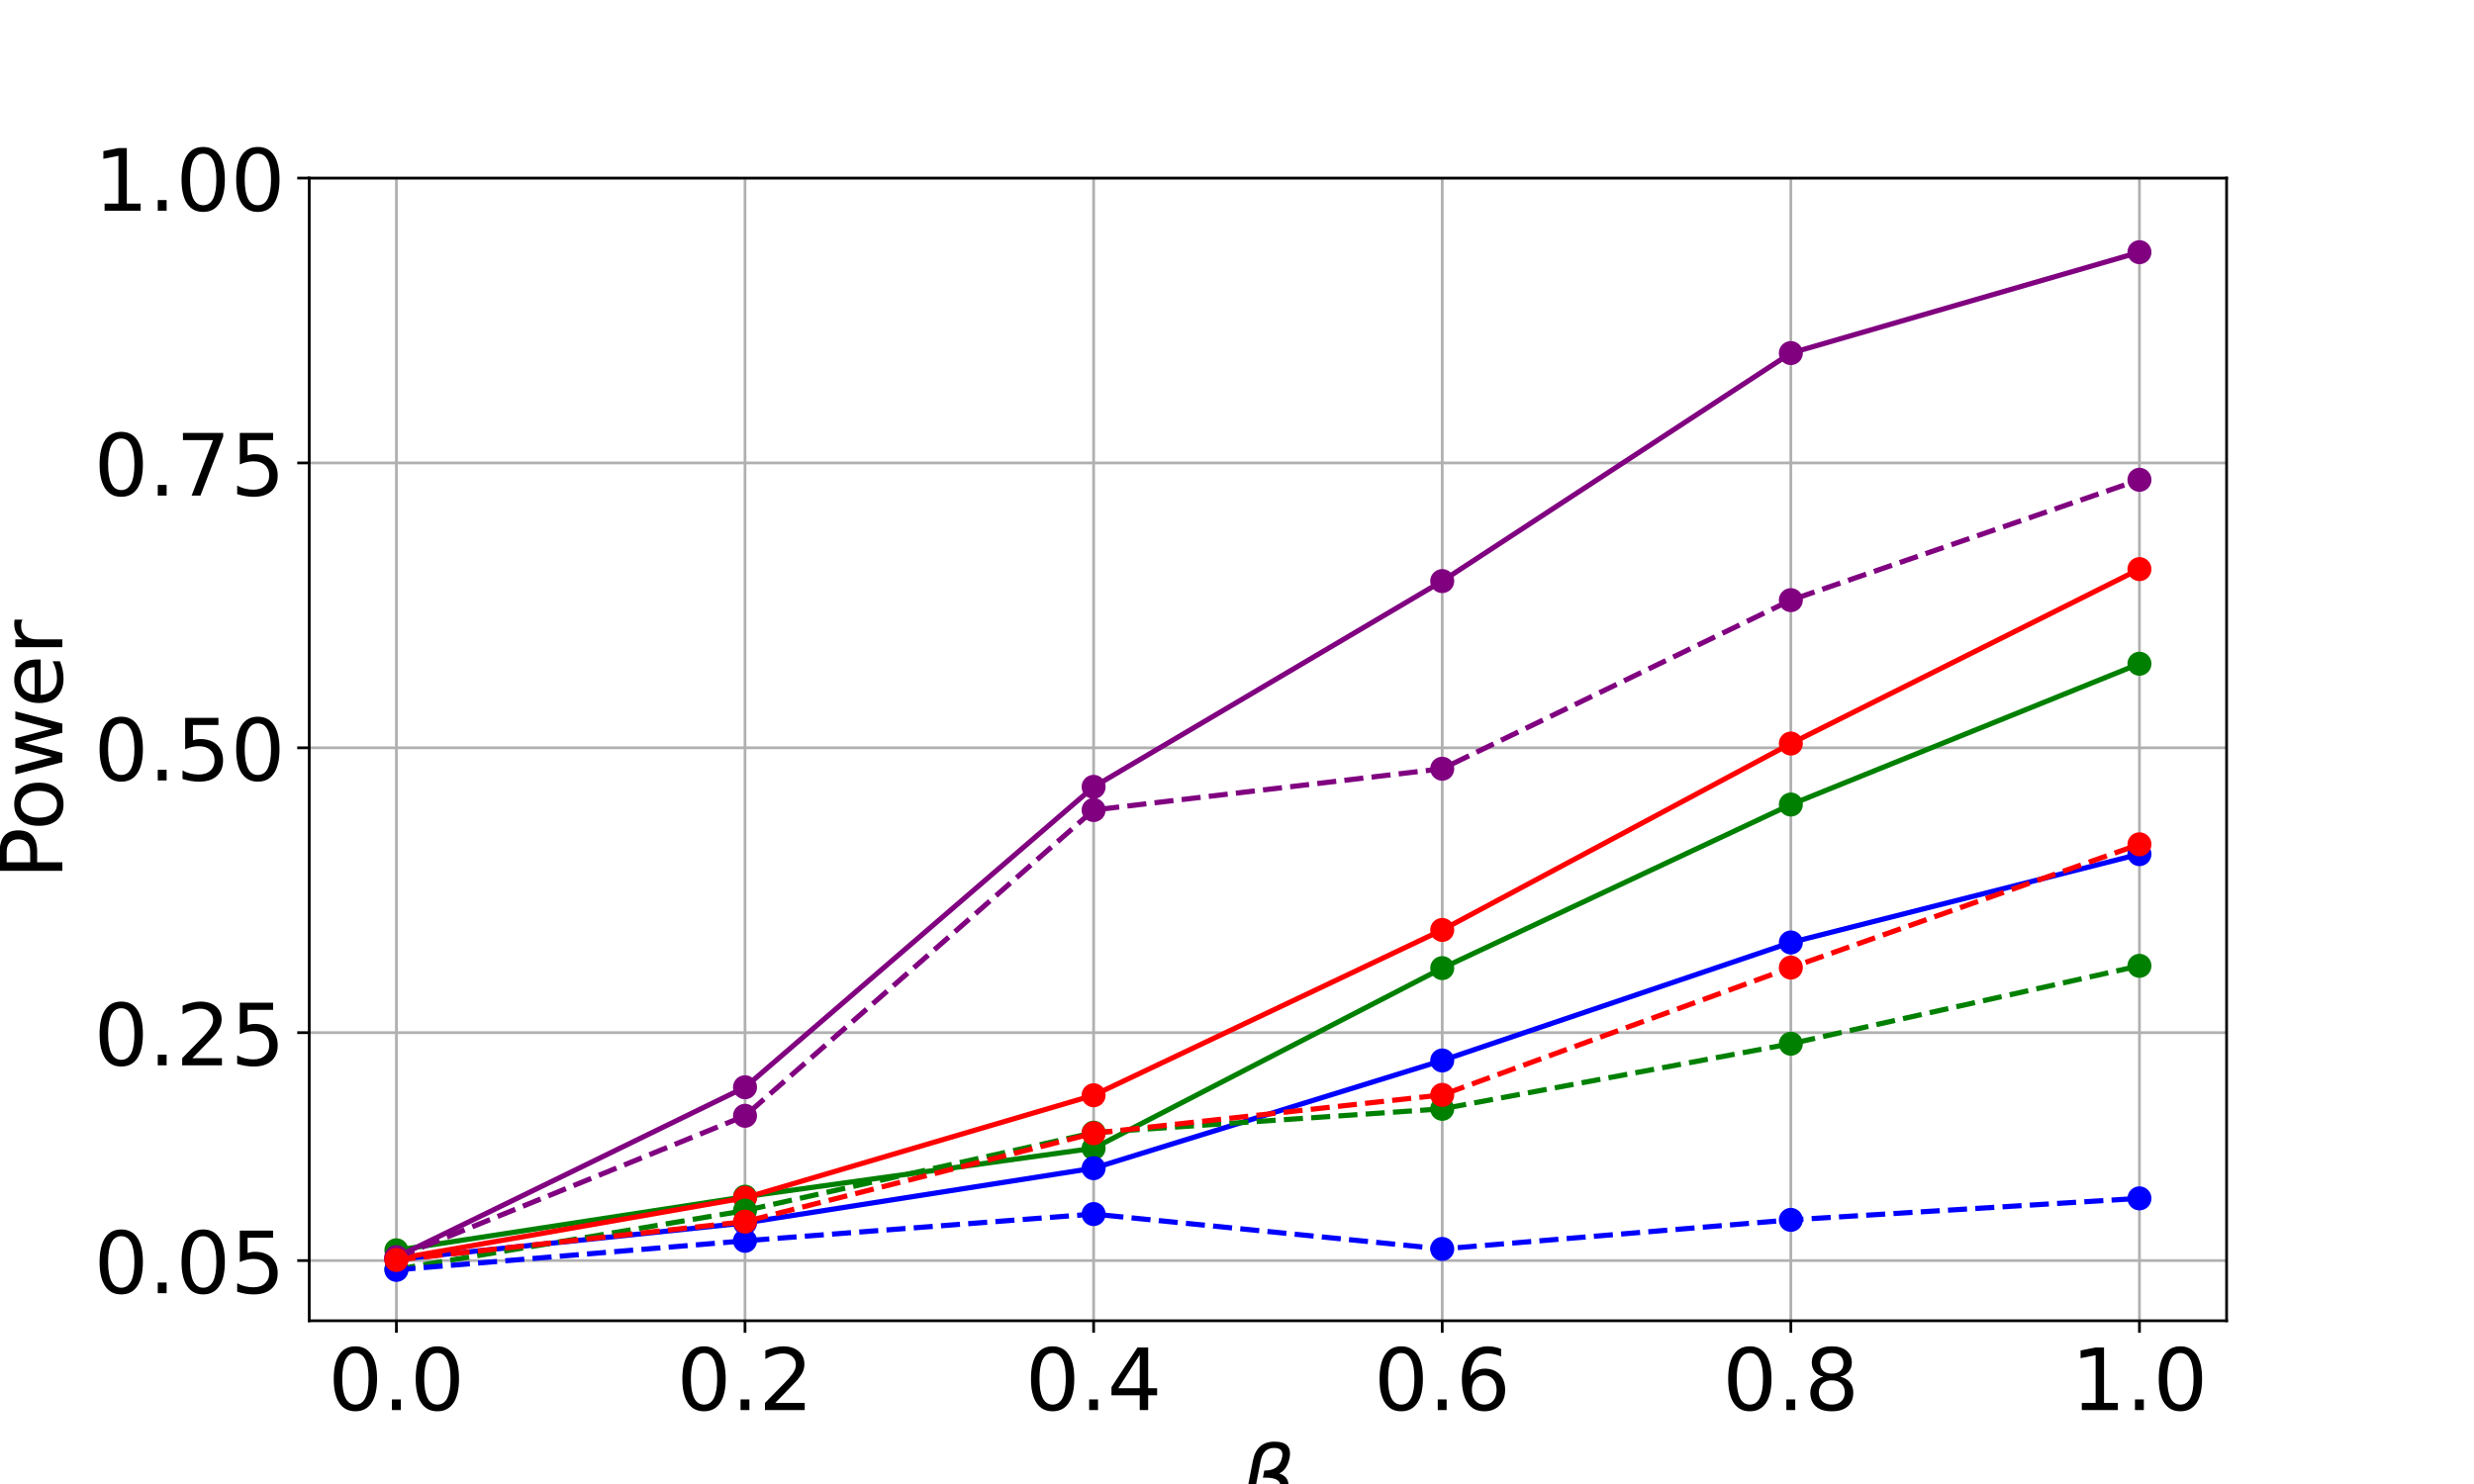
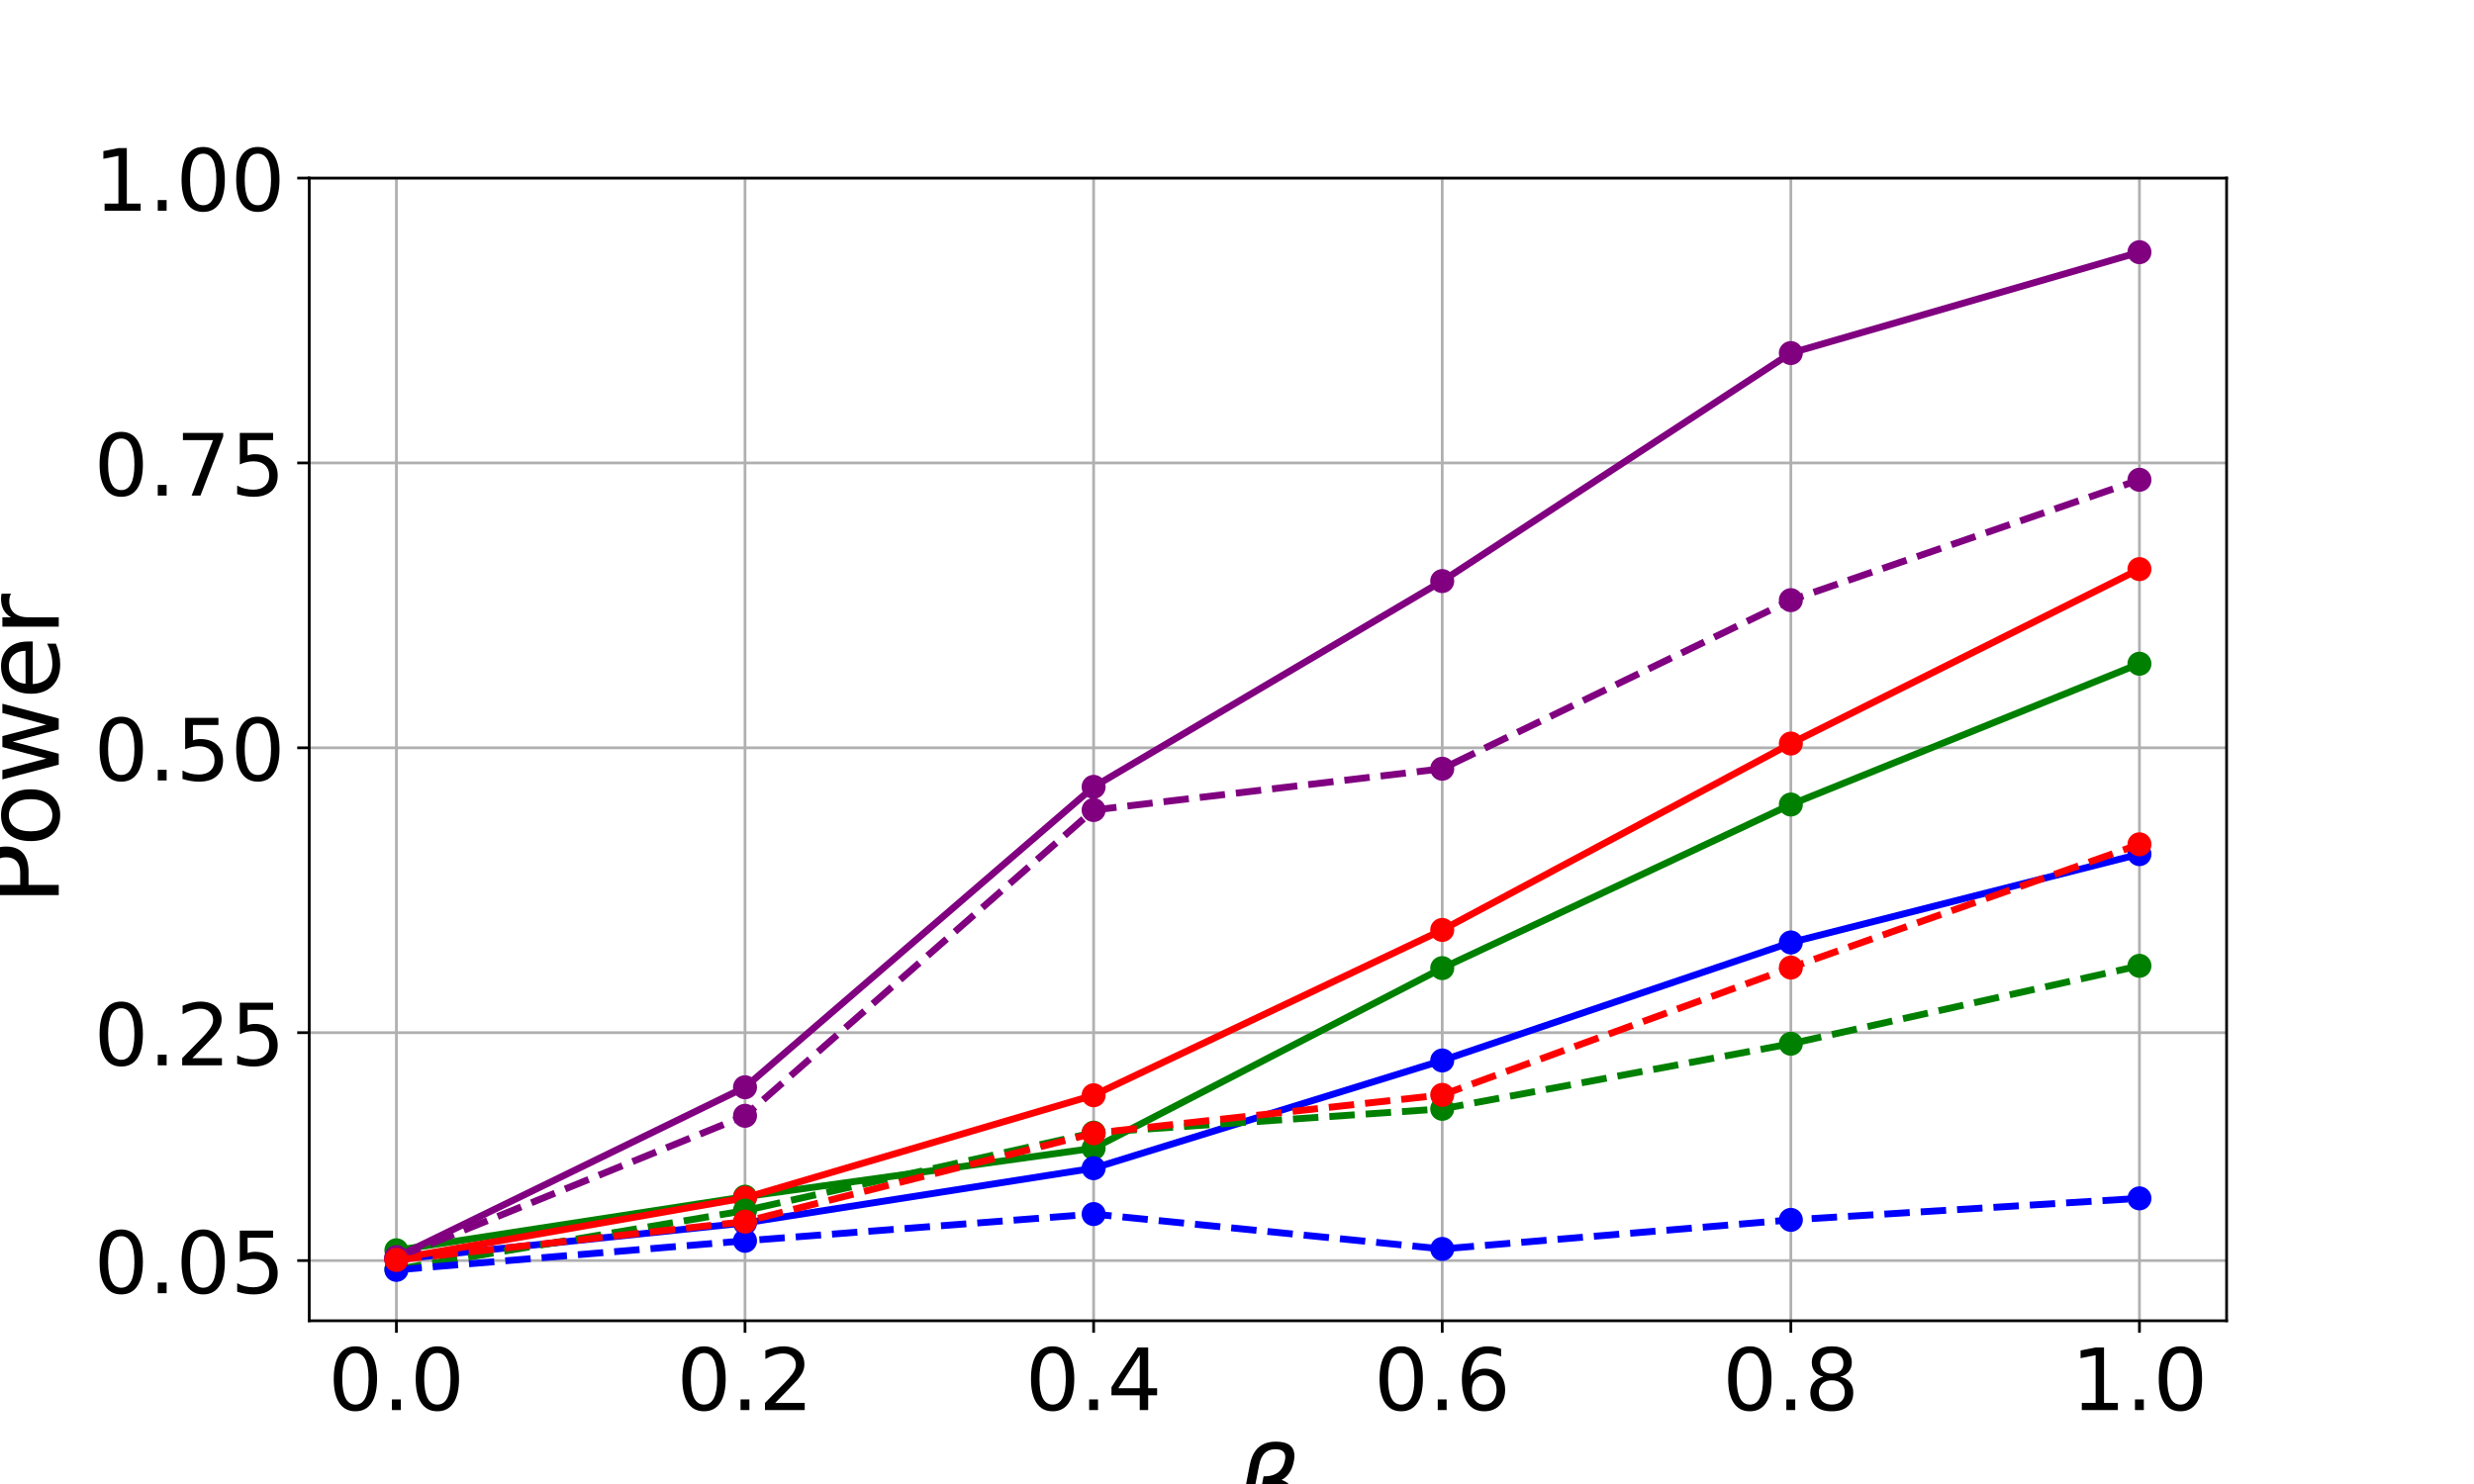
<svg xmlns="http://www.w3.org/2000/svg" xmlns:xlink="http://www.w3.org/1999/xlink" width="720pt" height="432pt" viewBox="0 0 720 432" version="1.1">
  <defs>
    <style type="text/css">*{stroke-linejoin: round; stroke-linecap: butt}</style>
  </defs>
  <g id="figure_1">
    <g id="patch_1">
      <path d="M 0 432  L 720 432  L 720 0  L 0 0  z " style="fill: #ffffff" />
    </g>
    <g id="axes_1">
      <g id="patch_2">
        <path d="M 90 384.48  L 648 384.48  L 648 51.84  L 90 51.84  z " style="fill: #ffffff" />
      </g>
      <g id="matplotlib.axis_1">
        <g id="xtick_1">
          <g id="line2d_1">
-             <path d="M 115.364 384.48  L 115.364 51.84  " clip-path="url(#p4200a602d9)" style="fill: none; stroke: #b0b0b0; stroke-width: 0.8; stroke-linecap: square" />
+             <path d="M 115.364 384.48  L 115.364 51.84  " clip-path="url(#p63a0cb6220)" style="fill: none; stroke: #b0b0b0; stroke-width: 0.8; stroke-linecap: square" />
          </g>
          <g id="line2d_2">
            <defs>
-               <path id="m646920ea6f" d="M 0 0  L 0 3.5  " style="stroke: #000000; stroke-width: 0.8" />
+               <path id="m5d3dbae381" d="M 0 0  L 0 3.5  " style="stroke: #000000; stroke-width: 0.8" />
            </defs>
            <g>
-               <use xlink:href="#m646920ea6f" x="115.364" y="384.48" style="stroke: #000000; stroke-width: 0.8" />
+               <use xlink:href="#m5d3dbae381" x="115.364" y="384.48" style="stroke: #000000; stroke-width: 0.8" />
            </g>
          </g>
          <g id="text_1">
            <g transform="translate(95.48473 410.4761) scale(0.25 -0.25)">
              <defs>
                <path id="DejaVuSans-30" d="M 2034 4250  Q 1547 4250 1301 3770  Q 1056 3291 1056 2328  Q 1056 1369 1301 889  Q 1547 409 2034 409  Q 2525 409 2770 889  Q 3016 1369 3016 2328  Q 3016 3291 2770 3770  Q 2525 4250 2034 4250  z M 2034 4750  Q 2819 4750 3233 4129  Q 3647 3509 3647 2328  Q 3647 1150 3233 529  Q 2819 -91 2034 -91  Q 1250 -91 836 529  Q 422 1150 422 2328  Q 422 3509 836 4129  Q 1250 4750 2034 4750  z " transform="scale(0.015625)" />
                <path id="DejaVuSans-2e" d="M 684 794  L 1344 794  L 1344 0  L 684 0  L 684 794  z " transform="scale(0.015625)" />
              </defs>
              <use xlink:href="#DejaVuSans-30" />
              <use xlink:href="#DejaVuSans-2e" x="63.623" />
              <use xlink:href="#DejaVuSans-30" x="95.41" />
            </g>
          </g>
        </g>
        <g id="xtick_2">
          <g id="line2d_3">
-             <path d="M 216.818 384.48  L 216.818 51.84  " clip-path="url(#p4200a602d9)" style="fill: none; stroke: #b0b0b0; stroke-width: 0.8; stroke-linecap: square" />
+             <path d="M 216.818 384.48  L 216.818 51.84  " clip-path="url(#p63a0cb6220)" style="fill: none; stroke: #b0b0b0; stroke-width: 0.8; stroke-linecap: square" />
          </g>
          <g id="line2d_4">
            <g>
-               <use xlink:href="#m646920ea6f" x="216.818" y="384.48" style="stroke: #000000; stroke-width: 0.8" />
+               <use xlink:href="#m5d3dbae381" x="216.818" y="384.48" style="stroke: #000000; stroke-width: 0.8" />
            </g>
          </g>
          <g id="text_2">
            <g transform="translate(196.9393 410.4761) scale(0.25 -0.25)">
              <defs>
                <path id="DejaVuSans-32" d="M 1228 531  L 3431 531  L 3431 0  L 469 0  L 469 531  Q 828 903 1448 1529  Q 2069 2156 2228 2338  Q 2531 2678 2651 2914  Q 2772 3150 2772 3378  Q 2772 3750 2511 3984  Q 2250 4219 1831 4219  Q 1534 4219 1204 4116  Q 875 4013 500 3803  L 500 4441  Q 881 4594 1212 4672  Q 1544 4750 1819 4750  Q 2544 4750 2975 4387  Q 3406 4025 3406 3419  Q 3406 3131 3298 2873  Q 3191 2616 2906 2266  Q 2828 2175 2409 1742  Q 1991 1309 1228 531  z " transform="scale(0.015625)" />
              </defs>
              <use xlink:href="#DejaVuSans-30" />
              <use xlink:href="#DejaVuSans-2e" x="63.623" />
              <use xlink:href="#DejaVuSans-32" x="95.41" />
            </g>
          </g>
        </g>
        <g id="xtick_3">
          <g id="line2d_5">
-             <path d="M 318.273 384.48  L 318.273 51.84  " clip-path="url(#p4200a602d9)" style="fill: none; stroke: #b0b0b0; stroke-width: 0.8; stroke-linecap: square" />
+             <path d="M 318.273 384.48  L 318.273 51.84  " clip-path="url(#p63a0cb6220)" style="fill: none; stroke: #b0b0b0; stroke-width: 0.8; stroke-linecap: square" />
          </g>
          <g id="line2d_6">
            <g>
-               <use xlink:href="#m646920ea6f" x="318.273" y="384.48" style="stroke: #000000; stroke-width: 0.8" />
+               <use xlink:href="#m5d3dbae381" x="318.273" y="384.48" style="stroke: #000000; stroke-width: 0.8" />
            </g>
          </g>
          <g id="text_3">
            <g transform="translate(298.3938 410.4761) scale(0.25 -0.25)">
              <defs>
                <path id="DejaVuSans-34" d="M 2419 4116  L 825 1625  L 2419 1625  L 2419 4116  z M 2253 4666  L 3047 4666  L 3047 1625  L 3713 1625  L 3713 1100  L 3047 1100  L 3047 0  L 2419 0  L 2419 1100  L 313 1100  L 313 1709  L 2253 4666  z " transform="scale(0.015625)" />
              </defs>
              <use xlink:href="#DejaVuSans-30" />
              <use xlink:href="#DejaVuSans-2e" x="63.623" />
              <use xlink:href="#DejaVuSans-34" x="95.41" />
            </g>
          </g>
        </g>
        <g id="xtick_4">
          <g id="line2d_7">
-             <path d="M 419.727 384.48  L 419.727 51.84  " clip-path="url(#p4200a602d9)" style="fill: none; stroke: #b0b0b0; stroke-width: 0.8; stroke-linecap: square" />
+             <path d="M 419.727 384.48  L 419.727 51.84  " clip-path="url(#p63a0cb6220)" style="fill: none; stroke: #b0b0b0; stroke-width: 0.8; stroke-linecap: square" />
          </g>
          <g id="line2d_8">
            <g>
-               <use xlink:href="#m646920ea6f" x="419.727" y="384.48" style="stroke: #000000; stroke-width: 0.8" />
+               <use xlink:href="#m5d3dbae381" x="419.727" y="384.48" style="stroke: #000000; stroke-width: 0.8" />
            </g>
          </g>
          <g id="text_4">
            <g transform="translate(399.8484 410.4761) scale(0.25 -0.25)">
              <defs>
                <path id="DejaVuSans-36" d="M 2113 2584  Q 1688 2584 1439 2293  Q 1191 2003 1191 1497  Q 1191 994 1439 701  Q 1688 409 2113 409  Q 2538 409 2786 701  Q 3034 994 3034 1497  Q 3034 2003 2786 2293  Q 2538 2584 2113 2584  z M 3366 4563  L 3366 3988  Q 3128 4100 2886 4159  Q 2644 4219 2406 4219  Q 1781 4219 1451 3797  Q 1122 3375 1075 2522  Q 1259 2794 1537 2939  Q 1816 3084 2150 3084  Q 2853 3084 3261 2657  Q 3669 2231 3669 1497  Q 3669 778 3244 343  Q 2819 -91 2113 -91  Q 1303 -91 875 529  Q 447 1150 447 2328  Q 447 3434 972 4092  Q 1497 4750 2381 4750  Q 2619 4750 2861 4703  Q 3103 4656 3366 4563  z " transform="scale(0.015625)" />
              </defs>
              <use xlink:href="#DejaVuSans-30" />
              <use xlink:href="#DejaVuSans-2e" x="63.623" />
              <use xlink:href="#DejaVuSans-36" x="95.41" />
            </g>
          </g>
        </g>
        <g id="xtick_5">
          <g id="line2d_9">
-             <path d="M 521.182 384.48  L 521.182 51.84  " clip-path="url(#p4200a602d9)" style="fill: none; stroke: #b0b0b0; stroke-width: 0.8; stroke-linecap: square" />
+             <path d="M 521.182 384.48  L 521.182 51.84  " clip-path="url(#p63a0cb6220)" style="fill: none; stroke: #b0b0b0; stroke-width: 0.8; stroke-linecap: square" />
          </g>
          <g id="line2d_10">
            <g>
-               <use xlink:href="#m646920ea6f" x="521.182" y="384.48" style="stroke: #000000; stroke-width: 0.8" />
+               <use xlink:href="#m5d3dbae381" x="521.182" y="384.48" style="stroke: #000000; stroke-width: 0.8" />
            </g>
          </g>
          <g id="text_5">
            <g transform="translate(501.3029 410.4761) scale(0.25 -0.25)">
              <defs>
                <path id="DejaVuSans-38" d="M 2034 2216  Q 1584 2216 1326 1975  Q 1069 1734 1069 1313  Q 1069 891 1326 650  Q 1584 409 2034 409  Q 2484 409 2743 651  Q 3003 894 3003 1313  Q 3003 1734 2745 1975  Q 2488 2216 2034 2216  z M 1403 2484  Q 997 2584 770 2862  Q 544 3141 544 3541  Q 544 4100 942 4425  Q 1341 4750 2034 4750  Q 2731 4750 3128 4425  Q 3525 4100 3525 3541  Q 3525 3141 3298 2862  Q 3072 2584 2669 2484  Q 3125 2378 3379 2068  Q 3634 1759 3634 1313  Q 3634 634 3220 271  Q 2806 -91 2034 -91  Q 1263 -91 848 271  Q 434 634 434 1313  Q 434 1759 690 2068  Q 947 2378 1403 2484  z M 1172 3481  Q 1172 3119 1398 2916  Q 1625 2713 2034 2713  Q 2441 2713 2670 2916  Q 2900 3119 2900 3481  Q 2900 3844 2670 4047  Q 2441 4250 2034 4250  Q 1625 4250 1398 4047  Q 1172 3844 1172 3481  z " transform="scale(0.015625)" />
              </defs>
              <use xlink:href="#DejaVuSans-30" />
              <use xlink:href="#DejaVuSans-2e" x="63.623" />
              <use xlink:href="#DejaVuSans-38" x="95.41" />
            </g>
          </g>
        </g>
        <g id="xtick_6">
          <g id="line2d_11">
-             <path d="M 622.636 384.48  L 622.636 51.84  " clip-path="url(#p4200a602d9)" style="fill: none; stroke: #b0b0b0; stroke-width: 0.8; stroke-linecap: square" />
+             <path d="M 622.636 384.48  L 622.636 51.84  " clip-path="url(#p63a0cb6220)" style="fill: none; stroke: #b0b0b0; stroke-width: 0.8; stroke-linecap: square" />
          </g>
          <g id="line2d_12">
            <g>
-               <use xlink:href="#m646920ea6f" x="622.636" y="384.48" style="stroke: #000000; stroke-width: 0.8" />
+               <use xlink:href="#m5d3dbae381" x="622.636" y="384.48" style="stroke: #000000; stroke-width: 0.8" />
            </g>
          </g>
          <g id="text_6">
            <g transform="translate(602.7575 410.4761) scale(0.25 -0.25)">
              <defs>
                <path id="DejaVuSans-31" d="M 794 531  L 1825 531  L 1825 4091  L 703 3866  L 703 4441  L 1819 4666  L 2450 4666  L 2450 531  L 3481 531  L 3481 0  L 794 0  L 794 531  z " transform="scale(0.015625)" />
              </defs>
              <use xlink:href="#DejaVuSans-31" />
              <use xlink:href="#DejaVuSans-2e" x="63.623" />
              <use xlink:href="#DejaVuSans-30" x="95.41" />
            </g>
          </g>
        </g>
        <g id="text_7">
-           <g transform="translate(361 438.9253) scale(0.25 -0.25)">
+           <g transform="translate(359.4 442.7753) scale(0.3 -0.3)">
            <defs>
              <path id="DejaVuSans-Oblique-3b2" d="M 872 216  L 572 -1331  L -6 -1331  L 928 3478  Q 1206 4903 2538 4903  Q 3888 4903 3659 3700  Q 3503 2844 2894 2531  Q 3713 2250 3553 1416  Q 3272 -69 1759 -66  Q 1097 -63 872 216  z M 1019 966  Q 1259 422 1875 425  Q 2775 425 2966 1406  Q 3138 2288 1675 2219  L 1778 2750  Q 2909 2731 3106 3750  Q 3241 4438 2509 4434  Q 1691 4434 1503 3459  L 1019 966  z " transform="scale(0.015625)" />
            </defs>
            <use xlink:href="#DejaVuSans-Oblique-3b2" transform="translate(0 0.390625)" />
          </g>
        </g>
      </g>
      <g id="matplotlib.axis_2">
        <g id="ytick_1">
          <g id="line2d_13">
-             <path d="M 90 300.618  L 648 300.618  " clip-path="url(#p4200a602d9)" style="fill: none; stroke: #b0b0b0; stroke-width: 0.8; stroke-linecap: square" />
+             <path d="M 90 300.618  L 648 300.618  " clip-path="url(#p63a0cb6220)" style="fill: none; stroke: #b0b0b0; stroke-width: 0.8; stroke-linecap: square" />
          </g>
          <g id="line2d_14">
            <defs>
-               <path id="me4a31d45af" d="M 0 0  L -3.5 0  " style="stroke: #000000; stroke-width: 0.8" />
+               <path id="m0df6d1c968" d="M 0 0  L -3.5 0  " style="stroke: #000000; stroke-width: 0.8" />
            </defs>
            <g>
-               <use xlink:href="#me4a31d45af" x="90" y="300.618" style="stroke: #000000; stroke-width: 0.8" />
+               <use xlink:href="#m0df6d1c968" x="90" y="300.618" style="stroke: #000000; stroke-width: 0.8" />
            </g>
          </g>
          <g id="text_8">
            <g transform="translate(27.33594 310.1165) scale(0.25 -0.25)">
              <defs>
                <path id="DejaVuSans-35" d="M 691 4666  L 3169 4666  L 3169 4134  L 1269 4134  L 1269 2991  Q 1406 3038 1543 3061  Q 1681 3084 1819 3084  Q 2600 3084 3056 2656  Q 3513 2228 3513 1497  Q 3513 744 3044 326  Q 2575 -91 1722 -91  Q 1428 -91 1123 -41  Q 819 9 494 109  L 494 744  Q 775 591 1075 516  Q 1375 441 1709 441  Q 2250 441 2565 725  Q 2881 1009 2881 1497  Q 2881 1984 2565 2268  Q 2250 2553 1709 2553  Q 1456 2553 1204 2497  Q 953 2441 691 2322  L 691 4666  z " transform="scale(0.015625)" />
              </defs>
              <use xlink:href="#DejaVuSans-30" />
              <use xlink:href="#DejaVuSans-2e" x="63.623" />
              <use xlink:href="#DejaVuSans-32" x="95.41" />
              <use xlink:href="#DejaVuSans-35" x="159.033" />
            </g>
          </g>
        </g>
        <g id="ytick_2">
          <g id="line2d_15">
-             <path d="M 90 217.692  L 648 217.692  " clip-path="url(#p4200a602d9)" style="fill: none; stroke: #b0b0b0; stroke-width: 0.8; stroke-linecap: square" />
+             <path d="M 90 217.692  L 648 217.692  " clip-path="url(#p63a0cb6220)" style="fill: none; stroke: #b0b0b0; stroke-width: 0.8; stroke-linecap: square" />
          </g>
          <g id="line2d_16">
            <g>
-               <use xlink:href="#me4a31d45af" x="90" y="217.692" style="stroke: #000000; stroke-width: 0.8" />
+               <use xlink:href="#m0df6d1c968" x="90" y="217.692" style="stroke: #000000; stroke-width: 0.8" />
            </g>
          </g>
          <g id="text_9">
            <g transform="translate(27.33594 227.1904) scale(0.25 -0.25)">
              <use xlink:href="#DejaVuSans-30" />
              <use xlink:href="#DejaVuSans-2e" x="63.623" />
              <use xlink:href="#DejaVuSans-35" x="95.41" />
              <use xlink:href="#DejaVuSans-30" x="159.033" />
            </g>
          </g>
        </g>
        <g id="ytick_3">
          <g id="line2d_17">
-             <path d="M 90 134.766  L 648 134.766  " clip-path="url(#p4200a602d9)" style="fill: none; stroke: #b0b0b0; stroke-width: 0.8; stroke-linecap: square" />
+             <path d="M 90 134.766  L 648 134.766  " clip-path="url(#p63a0cb6220)" style="fill: none; stroke: #b0b0b0; stroke-width: 0.8; stroke-linecap: square" />
          </g>
          <g id="line2d_18">
            <g>
-               <use xlink:href="#me4a31d45af" x="90" y="134.766" style="stroke: #000000; stroke-width: 0.8" />
+               <use xlink:href="#m0df6d1c968" x="90" y="134.766" style="stroke: #000000; stroke-width: 0.8" />
            </g>
          </g>
          <g id="text_10">
            <g transform="translate(27.33594 144.2642) scale(0.25 -0.25)">
              <defs>
                <path id="DejaVuSans-37" d="M 525 4666  L 3525 4666  L 3525 4397  L 1831 0  L 1172 0  L 2766 4134  L 525 4134  L 525 4666  z " transform="scale(0.015625)" />
              </defs>
              <use xlink:href="#DejaVuSans-30" />
              <use xlink:href="#DejaVuSans-2e" x="63.623" />
              <use xlink:href="#DejaVuSans-37" x="95.41" />
              <use xlink:href="#DejaVuSans-35" x="159.033" />
            </g>
          </g>
        </g>
        <g id="ytick_4">
          <g id="line2d_19">
-             <path d="M 90 51.84  L 648 51.84  " clip-path="url(#p4200a602d9)" style="fill: none; stroke: #b0b0b0; stroke-width: 0.8; stroke-linecap: square" />
+             <path d="M 90 51.84  L 648 51.84  " clip-path="url(#p63a0cb6220)" style="fill: none; stroke: #b0b0b0; stroke-width: 0.8; stroke-linecap: square" />
          </g>
          <g id="line2d_20">
            <g>
-               <use xlink:href="#me4a31d45af" x="90" y="51.84" style="stroke: #000000; stroke-width: 0.8" />
+               <use xlink:href="#m0df6d1c968" x="90" y="51.84" style="stroke: #000000; stroke-width: 0.8" />
            </g>
          </g>
          <g id="text_11">
            <g transform="translate(27.33594 61.33805) scale(0.25 -0.25)">
              <use xlink:href="#DejaVuSans-31" />
              <use xlink:href="#DejaVuSans-2e" x="63.623" />
              <use xlink:href="#DejaVuSans-30" x="95.41" />
              <use xlink:href="#DejaVuSans-30" x="159.033" />
            </g>
          </g>
        </g>
        <g id="ytick_5">
          <g id="line2d_21">
-             <path d="M 90 366.959  L 648 366.959  " clip-path="url(#p4200a602d9)" style="fill: none; stroke: #b0b0b0; stroke-width: 0.8; stroke-linecap: square" />
+             <path d="M 90 366.959  L 648 366.959  " clip-path="url(#p63a0cb6220)" style="fill: none; stroke: #b0b0b0; stroke-width: 0.8; stroke-linecap: square" />
          </g>
          <g id="line2d_22">
            <g>
-               <use xlink:href="#me4a31d45af" x="90" y="366.959" style="stroke: #000000; stroke-width: 0.8" />
+               <use xlink:href="#m0df6d1c968" x="90" y="366.959" style="stroke: #000000; stroke-width: 0.8" />
            </g>
          </g>
          <g id="text_12">
            <g transform="translate(27.33594 376.4575) scale(0.25 -0.25)">
              <use xlink:href="#DejaVuSans-30" />
              <use xlink:href="#DejaVuSans-2e" x="63.623" />
              <use xlink:href="#DejaVuSans-30" x="95.41" />
              <use xlink:href="#DejaVuSans-35" x="159.033" />
            </g>
          </g>
        </g>
        <g id="text_13">
-           <g transform="translate(18.13672 255.9452) rotate(-90) scale(0.25 -0.25)">
+           <g transform="translate(17.09688 263.5022) rotate(-90) scale(0.3 -0.3)">
            <defs>
              <path id="DejaVuSans-50" d="M 1259 4147  L 1259 2394  L 2053 2394  Q 2494 2394 2734 2622  Q 2975 2850 2975 3272  Q 2975 3691 2734 3919  Q 2494 4147 2053 4147  L 1259 4147  z M 628 4666  L 2053 4666  Q 2838 4666 3239 4311  Q 3641 3956 3641 3272  Q 3641 2581 3239 2228  Q 2838 1875 2053 1875  L 1259 1875  L 1259 0  L 628 0  L 628 4666  z " transform="scale(0.015625)" />
              <path id="DejaVuSans-6f" d="M 1959 3097  Q 1497 3097 1228 2736  Q 959 2375 959 1747  Q 959 1119 1226 758  Q 1494 397 1959 397  Q 2419 397 2687 759  Q 2956 1122 2956 1747  Q 2956 2369 2687 2733  Q 2419 3097 1959 3097  z M 1959 3584  Q 2709 3584 3137 3096  Q 3566 2609 3566 1747  Q 3566 888 3137 398  Q 2709 -91 1959 -91  Q 1206 -91 779 398  Q 353 888 353 1747  Q 353 2609 779 3096  Q 1206 3584 1959 3584  z " transform="scale(0.015625)" />
              <path id="DejaVuSans-77" d="M 269 3500  L 844 3500  L 1563 769  L 2278 3500  L 2956 3500  L 3675 769  L 4391 3500  L 4966 3500  L 4050 0  L 3372 0  L 2619 2869  L 1863 0  L 1184 0  L 269 3500  z " transform="scale(0.015625)" />
              <path id="DejaVuSans-65" d="M 3597 1894  L 3597 1613  L 953 1613  Q 991 1019 1311 708  Q 1631 397 2203 397  Q 2534 397 2845 478  Q 3156 559 3463 722  L 3463 178  Q 3153 47 2828 -22  Q 2503 -91 2169 -91  Q 1331 -91 842 396  Q 353 884 353 1716  Q 353 2575 817 3079  Q 1281 3584 2069 3584  Q 2775 3584 3186 3129  Q 3597 2675 3597 1894  z M 3022 2063  Q 3016 2534 2758 2815  Q 2500 3097 2075 3097  Q 1594 3097 1305 2825  Q 1016 2553 972 2059  L 3022 2063  z " transform="scale(0.015625)" />
              <path id="DejaVuSans-72" d="M 2631 2963  Q 2534 3019 2420 3045  Q 2306 3072 2169 3072  Q 1681 3072 1420 2755  Q 1159 2438 1159 1844  L 1159 0  L 581 0  L 581 3500  L 1159 3500  L 1159 2956  Q 1341 3275 1631 3429  Q 1922 3584 2338 3584  Q 2397 3584 2469 3576  Q 2541 3569 2628 3553  L 2631 2963  z " transform="scale(0.015625)" />
            </defs>
            <use xlink:href="#DejaVuSans-50" />
            <use xlink:href="#DejaVuSans-6f" x="56.678" />
            <use xlink:href="#DejaVuSans-77" x="117.859" />
            <use xlink:href="#DejaVuSans-65" x="199.646" />
            <use xlink:href="#DejaVuSans-72" x="261.17" />
          </g>
        </g>
      </g>
      <g id="line2d_23">
-         <path d="M 115.364 363.964  L 216.818 348.366  L 318.273 334.262  L 419.727 281.826  L 521.182 234.203  L 622.636 193.217  " clip-path="url(#p4200a602d9)" style="fill: none; stroke: #008000; stroke-width: 1.5; stroke-linecap: square" />
+         <path d="M 115.364 363.964  L 216.818 348.366  L 318.273 334.262  L 419.727 281.826  L 521.182 234.203  L 622.636 193.217  " clip-path="url(#p63a0cb6220)" style="fill: none; stroke: #008000; stroke-width: 2; stroke-linecap: square" />
        <defs>
-           <path id="mc57efb5ad4" d="M 0 3  C 0.796 3 1.559 2.684 2.121 2.121  C 2.684 1.559 3 0.796 3 0  C 3 -0.796 2.684 -1.559 2.121 -2.121  C 1.559 -2.684 0.796 -3 0 -3  C -0.796 -3 -1.559 -2.684 -2.121 -2.121  C -2.684 -1.559 -3 -0.796 -3 0  C -3 0.796 -2.684 1.559 -2.121 2.121  C -1.559 2.684 -0.796 3 0 3  z " style="stroke: #008000" />
+           <path id="mabf78d167e" d="M 0 3  C 0.796 3 1.559 2.684 2.121 2.121  C 2.684 1.559 3 0.796 3 0  C 3 -0.796 2.684 -1.559 2.121 -2.121  C 1.559 -2.684 0.796 -3 0 -3  C -0.796 -3 -1.559 -2.684 -2.121 -2.121  C -2.684 -1.559 -3 -0.796 -3 0  C -3 0.796 -2.684 1.559 -2.121 2.121  C -1.559 2.684 -0.796 3 0 3  z " style="stroke: #008000" />
        </defs>
-         <g clip-path="url(#p4200a602d9)">
-           <use xlink:href="#mc57efb5ad4" x="115.364" y="363.964" style="fill: #008000; stroke: #008000" />
-           <use xlink:href="#mc57efb5ad4" x="216.818" y="348.366" style="fill: #008000; stroke: #008000" />
-           <use xlink:href="#mc57efb5ad4" x="318.273" y="334.262" style="fill: #008000; stroke: #008000" />
-           <use xlink:href="#mc57efb5ad4" x="419.727" y="281.826" style="fill: #008000; stroke: #008000" />
-           <use xlink:href="#mc57efb5ad4" x="521.182" y="234.203" style="fill: #008000; stroke: #008000" />
-           <use xlink:href="#mc57efb5ad4" x="622.636" y="193.217" style="fill: #008000; stroke: #008000" />
+         <g clip-path="url(#p63a0cb6220)">
+           <use xlink:href="#mabf78d167e" x="115.364" y="363.964" style="fill: #008000; stroke: #008000" />
+           <use xlink:href="#mabf78d167e" x="216.818" y="348.366" style="fill: #008000; stroke: #008000" />
+           <use xlink:href="#mabf78d167e" x="318.273" y="334.262" style="fill: #008000; stroke: #008000" />
+           <use xlink:href="#mabf78d167e" x="419.727" y="281.826" style="fill: #008000; stroke: #008000" />
+           <use xlink:href="#mabf78d167e" x="521.182" y="234.203" style="fill: #008000; stroke: #008000" />
+           <use xlink:href="#mabf78d167e" x="622.636" y="193.217" style="fill: #008000; stroke: #008000" />
        </g>
      </g>
      <g id="line2d_24">
-         <path d="M 115.364 365.956  L 216.818 316.507  L 318.273 229.059  L 419.727 169.156  L 521.182 102.782  L 622.636 73.412  " clip-path="url(#p4200a602d9)" style="fill: none; stroke: #800080; stroke-width: 1.5; stroke-linecap: square" />
+         <path d="M 115.364 365.956  L 216.818 316.507  L 318.273 229.059  L 419.727 169.156  L 521.182 102.782  L 622.636 73.412  " clip-path="url(#p63a0cb6220)" style="fill: none; stroke: #800080; stroke-width: 2; stroke-linecap: square" />
        <defs>
-           <path id="m1d8162ec08" d="M 0 3  C 0.796 3 1.559 2.684 2.121 2.121  C 2.684 1.559 3 0.796 3 0  C 3 -0.796 2.684 -1.559 2.121 -2.121  C 1.559 -2.684 0.796 -3 0 -3  C -0.796 -3 -1.559 -2.684 -2.121 -2.121  C -2.684 -1.559 -3 -0.796 -3 0  C -3 0.796 -2.684 1.559 -2.121 2.121  C -1.559 2.684 -0.796 3 0 3  z " style="stroke: #800080" />
+           <path id="mc9d0a24459" d="M 0 3  C 0.796 3 1.559 2.684 2.121 2.121  C 2.684 1.559 3 0.796 3 0  C 3 -0.796 2.684 -1.559 2.121 -2.121  C 1.559 -2.684 0.796 -3 0 -3  C -0.796 -3 -1.559 -2.684 -2.121 -2.121  C -2.684 -1.559 -3 -0.796 -3 0  C -3 0.796 -2.684 1.559 -2.121 2.121  C -1.559 2.684 -0.796 3 0 3  z " style="stroke: #800080" />
        </defs>
-         <g clip-path="url(#p4200a602d9)">
-           <use xlink:href="#m1d8162ec08" x="115.364" y="365.956" style="fill: #800080; stroke: #800080" />
-           <use xlink:href="#m1d8162ec08" x="216.818" y="316.507" style="fill: #800080; stroke: #800080" />
-           <use xlink:href="#m1d8162ec08" x="318.273" y="229.059" style="fill: #800080; stroke: #800080" />
-           <use xlink:href="#m1d8162ec08" x="419.727" y="169.156" style="fill: #800080; stroke: #800080" />
-           <use xlink:href="#m1d8162ec08" x="521.182" y="102.782" style="fill: #800080; stroke: #800080" />
-           <use xlink:href="#m1d8162ec08" x="622.636" y="73.412" style="fill: #800080; stroke: #800080" />
+         <g clip-path="url(#p63a0cb6220)">
+           <use xlink:href="#mc9d0a24459" x="115.364" y="365.956" style="fill: #800080; stroke: #800080" />
+           <use xlink:href="#mc9d0a24459" x="216.818" y="316.507" style="fill: #800080; stroke: #800080" />
+           <use xlink:href="#mc9d0a24459" x="318.273" y="229.059" style="fill: #800080; stroke: #800080" />
+           <use xlink:href="#mc9d0a24459" x="419.727" y="169.156" style="fill: #800080; stroke: #800080" />
+           <use xlink:href="#mc9d0a24459" x="521.182" y="102.782" style="fill: #800080; stroke: #800080" />
+           <use xlink:href="#mc9d0a24459" x="622.636" y="73.412" style="fill: #800080; stroke: #800080" />
        </g>
      </g>
      <g id="line2d_25">
-         <path d="M 115.364 366.619  L 216.818 355.999  L 318.273 340.07  L 419.727 308.708  L 521.182 274.359  L 622.636 248.639  " clip-path="url(#p4200a602d9)" style="fill: none; stroke: #0000ff; stroke-width: 1.5; stroke-linecap: square" />
+         <path d="M 115.364 366.619  L 216.818 355.999  L 318.273 340.07  L 419.727 308.708  L 521.182 274.359  L 622.636 248.639  " clip-path="url(#p63a0cb6220)" style="fill: none; stroke: #0000ff; stroke-width: 2; stroke-linecap: square" />
        <defs>
-           <path id="mb7557def4f" d="M 0 3  C 0.796 3 1.559 2.684 2.121 2.121  C 2.684 1.559 3 0.796 3 0  C 3 -0.796 2.684 -1.559 2.121 -2.121  C 1.559 -2.684 0.796 -3 0 -3  C -0.796 -3 -1.559 -2.684 -2.121 -2.121  C -2.684 -1.559 -3 -0.796 -3 0  C -3 0.796 -2.684 1.559 -2.121 2.121  C -1.559 2.684 -0.796 3 0 3  z " style="stroke: #0000ff" />
+           <path id="m3d0c8e8188" d="M 0 3  C 0.796 3 1.559 2.684 2.121 2.121  C 2.684 1.559 3 0.796 3 0  C 3 -0.796 2.684 -1.559 2.121 -2.121  C 1.559 -2.684 0.796 -3 0 -3  C -0.796 -3 -1.559 -2.684 -2.121 -2.121  C -2.684 -1.559 -3 -0.796 -3 0  C -3 0.796 -2.684 1.559 -2.121 2.121  C -1.559 2.684 -0.796 3 0 3  z " style="stroke: #0000ff" />
        </defs>
-         <g clip-path="url(#p4200a602d9)">
-           <use xlink:href="#mb7557def4f" x="115.364" y="366.619" style="fill: #0000ff; stroke: #0000ff" />
-           <use xlink:href="#mb7557def4f" x="216.818" y="355.999" style="fill: #0000ff; stroke: #0000ff" />
-           <use xlink:href="#mb7557def4f" x="318.273" y="340.07" style="fill: #0000ff; stroke: #0000ff" />
-           <use xlink:href="#mb7557def4f" x="419.727" y="308.708" style="fill: #0000ff; stroke: #0000ff" />
-           <use xlink:href="#mb7557def4f" x="521.182" y="274.359" style="fill: #0000ff; stroke: #0000ff" />
-           <use xlink:href="#mb7557def4f" x="622.636" y="248.639" style="fill: #0000ff; stroke: #0000ff" />
+         <g clip-path="url(#p63a0cb6220)">
+           <use xlink:href="#m3d0c8e8188" x="115.364" y="366.619" style="fill: #0000ff; stroke: #0000ff" />
+           <use xlink:href="#m3d0c8e8188" x="216.818" y="355.999" style="fill: #0000ff; stroke: #0000ff" />
+           <use xlink:href="#m3d0c8e8188" x="318.273" y="340.07" style="fill: #0000ff; stroke: #0000ff" />
+           <use xlink:href="#m3d0c8e8188" x="419.727" y="308.708" style="fill: #0000ff; stroke: #0000ff" />
+           <use xlink:href="#m3d0c8e8188" x="521.182" y="274.359" style="fill: #0000ff; stroke: #0000ff" />
+           <use xlink:href="#m3d0c8e8188" x="622.636" y="248.639" style="fill: #0000ff; stroke: #0000ff" />
        </g>
      </g>
      <g id="line2d_26">
-         <path d="M 115.364 366.453  L 216.818 348.698  L 318.273 318.83  L 419.727 270.709  L 521.182 216.448  L 622.636 165.672  " clip-path="url(#p4200a602d9)" style="fill: none; stroke: #ff0000; stroke-width: 1.5; stroke-linecap: square" />
+         <path d="M 115.364 366.453  L 216.818 348.698  L 318.273 318.83  L 419.727 270.709  L 521.182 216.448  L 622.636 165.672  " clip-path="url(#p63a0cb6220)" style="fill: none; stroke: #ff0000; stroke-width: 2; stroke-linecap: square" />
        <defs>
-           <path id="m7aeb289fa3" d="M 0 3  C 0.796 3 1.559 2.684 2.121 2.121  C 2.684 1.559 3 0.796 3 0  C 3 -0.796 2.684 -1.559 2.121 -2.121  C 1.559 -2.684 0.796 -3 0 -3  C -0.796 -3 -1.559 -2.684 -2.121 -2.121  C -2.684 -1.559 -3 -0.796 -3 0  C -3 0.796 -2.684 1.559 -2.121 2.121  C -1.559 2.684 -0.796 3 0 3  z " style="stroke: #ff0000" />
+           <path id="mb8a108ef00" d="M 0 3  C 0.796 3 1.559 2.684 2.121 2.121  C 2.684 1.559 3 0.796 3 0  C 3 -0.796 2.684 -1.559 2.121 -2.121  C 1.559 -2.684 0.796 -3 0 -3  C -0.796 -3 -1.559 -2.684 -2.121 -2.121  C -2.684 -1.559 -3 -0.796 -3 0  C -3 0.796 -2.684 1.559 -2.121 2.121  C -1.559 2.684 -0.796 3 0 3  z " style="stroke: #ff0000" />
        </defs>
-         <g clip-path="url(#p4200a602d9)">
-           <use xlink:href="#m7aeb289fa3" x="115.364" y="366.453" style="fill: #ff0000; stroke: #ff0000" />
-           <use xlink:href="#m7aeb289fa3" x="216.818" y="348.698" style="fill: #ff0000; stroke: #ff0000" />
-           <use xlink:href="#m7aeb289fa3" x="318.273" y="318.83" style="fill: #ff0000; stroke: #ff0000" />
-           <use xlink:href="#m7aeb289fa3" x="419.727" y="270.709" style="fill: #ff0000; stroke: #ff0000" />
-           <use xlink:href="#m7aeb289fa3" x="521.182" y="216.448" style="fill: #ff0000; stroke: #ff0000" />
-           <use xlink:href="#m7aeb289fa3" x="622.636" y="165.672" style="fill: #ff0000; stroke: #ff0000" />
+         <g clip-path="url(#p63a0cb6220)">
+           <use xlink:href="#mb8a108ef00" x="115.364" y="366.453" style="fill: #ff0000; stroke: #ff0000" />
+           <use xlink:href="#mb8a108ef00" x="216.818" y="348.698" style="fill: #ff0000; stroke: #ff0000" />
+           <use xlink:href="#mb8a108ef00" x="318.273" y="318.83" style="fill: #ff0000; stroke: #ff0000" />
+           <use xlink:href="#mb8a108ef00" x="419.727" y="270.709" style="fill: #ff0000; stroke: #ff0000" />
+           <use xlink:href="#mb8a108ef00" x="521.182" y="216.448" style="fill: #ff0000; stroke: #ff0000" />
+           <use xlink:href="#mb8a108ef00" x="622.636" y="165.672" style="fill: #ff0000; stroke: #ff0000" />
        </g>
      </g>
      <g id="line2d_27">
-         <path d="M 115.364 369.498  L 216.818 352.405  L 318.273 329.727  L 419.727 322.789  L 521.182 303.834  L 622.636 281.156  " clip-path="url(#p4200a602d9)" style="fill: none; stroke-dasharray: 5.55,2.4; stroke-dashoffset: 0; stroke: #008000; stroke-width: 1.5" />
-         <g clip-path="url(#p4200a602d9)">
-           <use xlink:href="#mc57efb5ad4" x="115.364" y="369.498" style="fill: #008000; stroke: #008000" />
-           <use xlink:href="#mc57efb5ad4" x="216.818" y="352.405" style="fill: #008000; stroke: #008000" />
-           <use xlink:href="#mc57efb5ad4" x="318.273" y="329.727" style="fill: #008000; stroke: #008000" />
-           <use xlink:href="#mc57efb5ad4" x="419.727" y="322.789" style="fill: #008000; stroke: #008000" />
-           <use xlink:href="#mc57efb5ad4" x="521.182" y="303.834" style="fill: #008000; stroke: #008000" />
-           <use xlink:href="#mc57efb5ad4" x="622.636" y="281.156" style="fill: #008000; stroke: #008000" />
+         <path d="M 115.364 369.498  L 216.818 352.405  L 318.273 329.727  L 419.727 322.789  L 521.182 303.834  L 622.636 281.156  " clip-path="url(#p63a0cb6220)" style="fill: none; stroke-dasharray: 7.4,3.2; stroke-dashoffset: 0; stroke: #008000; stroke-width: 2" />
+         <g clip-path="url(#p63a0cb6220)">
+           <use xlink:href="#mabf78d167e" x="115.364" y="369.498" style="fill: #008000; stroke: #008000" />
+           <use xlink:href="#mabf78d167e" x="216.818" y="352.405" style="fill: #008000; stroke: #008000" />
+           <use xlink:href="#mabf78d167e" x="318.273" y="329.727" style="fill: #008000; stroke: #008000" />
+           <use xlink:href="#mabf78d167e" x="419.727" y="322.789" style="fill: #008000; stroke: #008000" />
+           <use xlink:href="#mabf78d167e" x="521.182" y="303.834" style="fill: #008000; stroke: #008000" />
+           <use xlink:href="#mabf78d167e" x="622.636" y="281.156" style="fill: #008000; stroke: #008000" />
        </g>
      </g>
      <g id="line2d_28">
-         <path d="M 115.364 366.113  L 216.818 324.819  L 318.273 235.801  L 419.727 223.785  L 521.182 174.706  L 622.636 139.674  " clip-path="url(#p4200a602d9)" style="fill: none; stroke-dasharray: 5.55,2.4; stroke-dashoffset: 0; stroke: #800080; stroke-width: 1.5" />
-         <g clip-path="url(#p4200a602d9)">
-           <use xlink:href="#m1d8162ec08" x="115.364" y="366.113" style="fill: #800080; stroke: #800080" />
-           <use xlink:href="#m1d8162ec08" x="216.818" y="324.819" style="fill: #800080; stroke: #800080" />
-           <use xlink:href="#m1d8162ec08" x="318.273" y="235.801" style="fill: #800080; stroke: #800080" />
-           <use xlink:href="#m1d8162ec08" x="419.727" y="223.785" style="fill: #800080; stroke: #800080" />
-           <use xlink:href="#m1d8162ec08" x="521.182" y="174.706" style="fill: #800080; stroke: #800080" />
-           <use xlink:href="#m1d8162ec08" x="622.636" y="139.674" style="fill: #800080; stroke: #800080" />
+         <path d="M 115.364 366.113  L 216.818 324.819  L 318.273 235.801  L 419.727 223.785  L 521.182 174.706  L 622.636 139.674  " clip-path="url(#p63a0cb6220)" style="fill: none; stroke-dasharray: 7.4,3.2; stroke-dashoffset: 0; stroke: #800080; stroke-width: 2" />
+         <g clip-path="url(#p63a0cb6220)">
+           <use xlink:href="#mc9d0a24459" x="115.364" y="366.113" style="fill: #800080; stroke: #800080" />
+           <use xlink:href="#mc9d0a24459" x="216.818" y="324.819" style="fill: #800080; stroke: #800080" />
+           <use xlink:href="#mc9d0a24459" x="318.273" y="235.801" style="fill: #800080; stroke: #800080" />
+           <use xlink:href="#mc9d0a24459" x="419.727" y="223.785" style="fill: #800080; stroke: #800080" />
+           <use xlink:href="#mc9d0a24459" x="521.182" y="174.706" style="fill: #800080; stroke: #800080" />
+           <use xlink:href="#mc9d0a24459" x="622.636" y="139.674" style="fill: #800080; stroke: #800080" />
        </g>
      </g>
      <g id="line2d_29">
-         <path d="M 115.364 369.667  L 216.818 361.205  L 318.273 353.42  L 419.727 363.575  L 521.182 355.113  L 622.636 348.851  " clip-path="url(#p4200a602d9)" style="fill: none; stroke-dasharray: 5.55,2.4; stroke-dashoffset: 0; stroke: #0000ff; stroke-width: 1.5" />
-         <g clip-path="url(#p4200a602d9)">
-           <use xlink:href="#mb7557def4f" x="115.364" y="369.667" style="fill: #0000ff; stroke: #0000ff" />
-           <use xlink:href="#mb7557def4f" x="216.818" y="361.205" style="fill: #0000ff; stroke: #0000ff" />
-           <use xlink:href="#mb7557def4f" x="318.273" y="353.42" style="fill: #0000ff; stroke: #0000ff" />
-           <use xlink:href="#mb7557def4f" x="419.727" y="363.575" style="fill: #0000ff; stroke: #0000ff" />
-           <use xlink:href="#mb7557def4f" x="521.182" y="355.113" style="fill: #0000ff; stroke: #0000ff" />
-           <use xlink:href="#mb7557def4f" x="622.636" y="348.851" style="fill: #0000ff; stroke: #0000ff" />
+         <path d="M 115.364 369.667  L 216.818 361.205  L 318.273 353.42  L 419.727 363.575  L 521.182 355.113  L 622.636 348.851  " clip-path="url(#p63a0cb6220)" style="fill: none; stroke-dasharray: 7.4,3.2; stroke-dashoffset: 0; stroke: #0000ff; stroke-width: 2" />
+         <g clip-path="url(#p63a0cb6220)">
+           <use xlink:href="#m3d0c8e8188" x="115.364" y="369.667" style="fill: #0000ff; stroke: #0000ff" />
+           <use xlink:href="#m3d0c8e8188" x="216.818" y="361.205" style="fill: #0000ff; stroke: #0000ff" />
+           <use xlink:href="#m3d0c8e8188" x="318.273" y="353.42" style="fill: #0000ff; stroke: #0000ff" />
+           <use xlink:href="#m3d0c8e8188" x="419.727" y="363.575" style="fill: #0000ff; stroke: #0000ff" />
+           <use xlink:href="#m3d0c8e8188" x="521.182" y="355.113" style="fill: #0000ff; stroke: #0000ff" />
+           <use xlink:href="#m3d0c8e8188" x="622.636" y="348.851" style="fill: #0000ff; stroke: #0000ff" />
        </g>
      </g>
      <g id="line2d_30">
-         <path d="M 115.364 366.79  L 216.818 355.621  L 318.273 329.897  L 419.727 318.727  L 521.182 281.664  L 622.636 245.786  " clip-path="url(#p4200a602d9)" style="fill: none; stroke-dasharray: 5.55,2.4; stroke-dashoffset: 0; stroke: #ff0000; stroke-width: 1.5" />
-         <g clip-path="url(#p4200a602d9)">
-           <use xlink:href="#m7aeb289fa3" x="115.364" y="366.79" style="fill: #ff0000; stroke: #ff0000" />
-           <use xlink:href="#m7aeb289fa3" x="216.818" y="355.621" style="fill: #ff0000; stroke: #ff0000" />
-           <use xlink:href="#m7aeb289fa3" x="318.273" y="329.897" style="fill: #ff0000; stroke: #ff0000" />
-           <use xlink:href="#m7aeb289fa3" x="419.727" y="318.727" style="fill: #ff0000; stroke: #ff0000" />
-           <use xlink:href="#m7aeb289fa3" x="521.182" y="281.664" style="fill: #ff0000; stroke: #ff0000" />
-           <use xlink:href="#m7aeb289fa3" x="622.636" y="245.786" style="fill: #ff0000; stroke: #ff0000" />
+         <path d="M 115.364 366.79  L 216.818 355.621  L 318.273 329.897  L 419.727 318.727  L 521.182 281.664  L 622.636 245.786  " clip-path="url(#p63a0cb6220)" style="fill: none; stroke-dasharray: 7.4,3.2; stroke-dashoffset: 0; stroke: #ff0000; stroke-width: 2" />
+         <g clip-path="url(#p63a0cb6220)">
+           <use xlink:href="#mb8a108ef00" x="115.364" y="366.79" style="fill: #ff0000; stroke: #ff0000" />
+           <use xlink:href="#mb8a108ef00" x="216.818" y="355.621" style="fill: #ff0000; stroke: #ff0000" />
+           <use xlink:href="#mb8a108ef00" x="318.273" y="329.897" style="fill: #ff0000; stroke: #ff0000" />
+           <use xlink:href="#mb8a108ef00" x="419.727" y="318.727" style="fill: #ff0000; stroke: #ff0000" />
+           <use xlink:href="#mb8a108ef00" x="521.182" y="281.664" style="fill: #ff0000; stroke: #ff0000" />
+           <use xlink:href="#mb8a108ef00" x="622.636" y="245.786" style="fill: #ff0000; stroke: #ff0000" />
        </g>
      </g>
      <g id="patch_3">
        <path d="M 90 384.48  L 90 51.84  " style="fill: none; stroke: #000000; stroke-width: 0.8; stroke-linejoin: miter; stroke-linecap: square" />
      </g>
      <g id="patch_4">
        <path d="M 648 384.48  L 648 51.84  " style="fill: none; stroke: #000000; stroke-width: 0.8; stroke-linejoin: miter; stroke-linecap: square" />
      </g>
      <g id="patch_5">
        <path d="M 90 384.48  L 648 384.48  " style="fill: none; stroke: #000000; stroke-width: 0.8; stroke-linejoin: miter; stroke-linecap: square" />
      </g>
      <g id="patch_6">
        <path d="M 90 51.84  L 648 51.84  " style="fill: none; stroke: #000000; stroke-width: 0.8; stroke-linejoin: miter; stroke-linecap: square" />
      </g>
    </g>
  </g>
  <defs>
-     <clipPath id="p4200a602d9">
+     <clipPath id="p63a0cb6220">
      <rect x="90" y="51.84" width="558" height="332.64" />
    </clipPath>
  </defs>
</svg>
